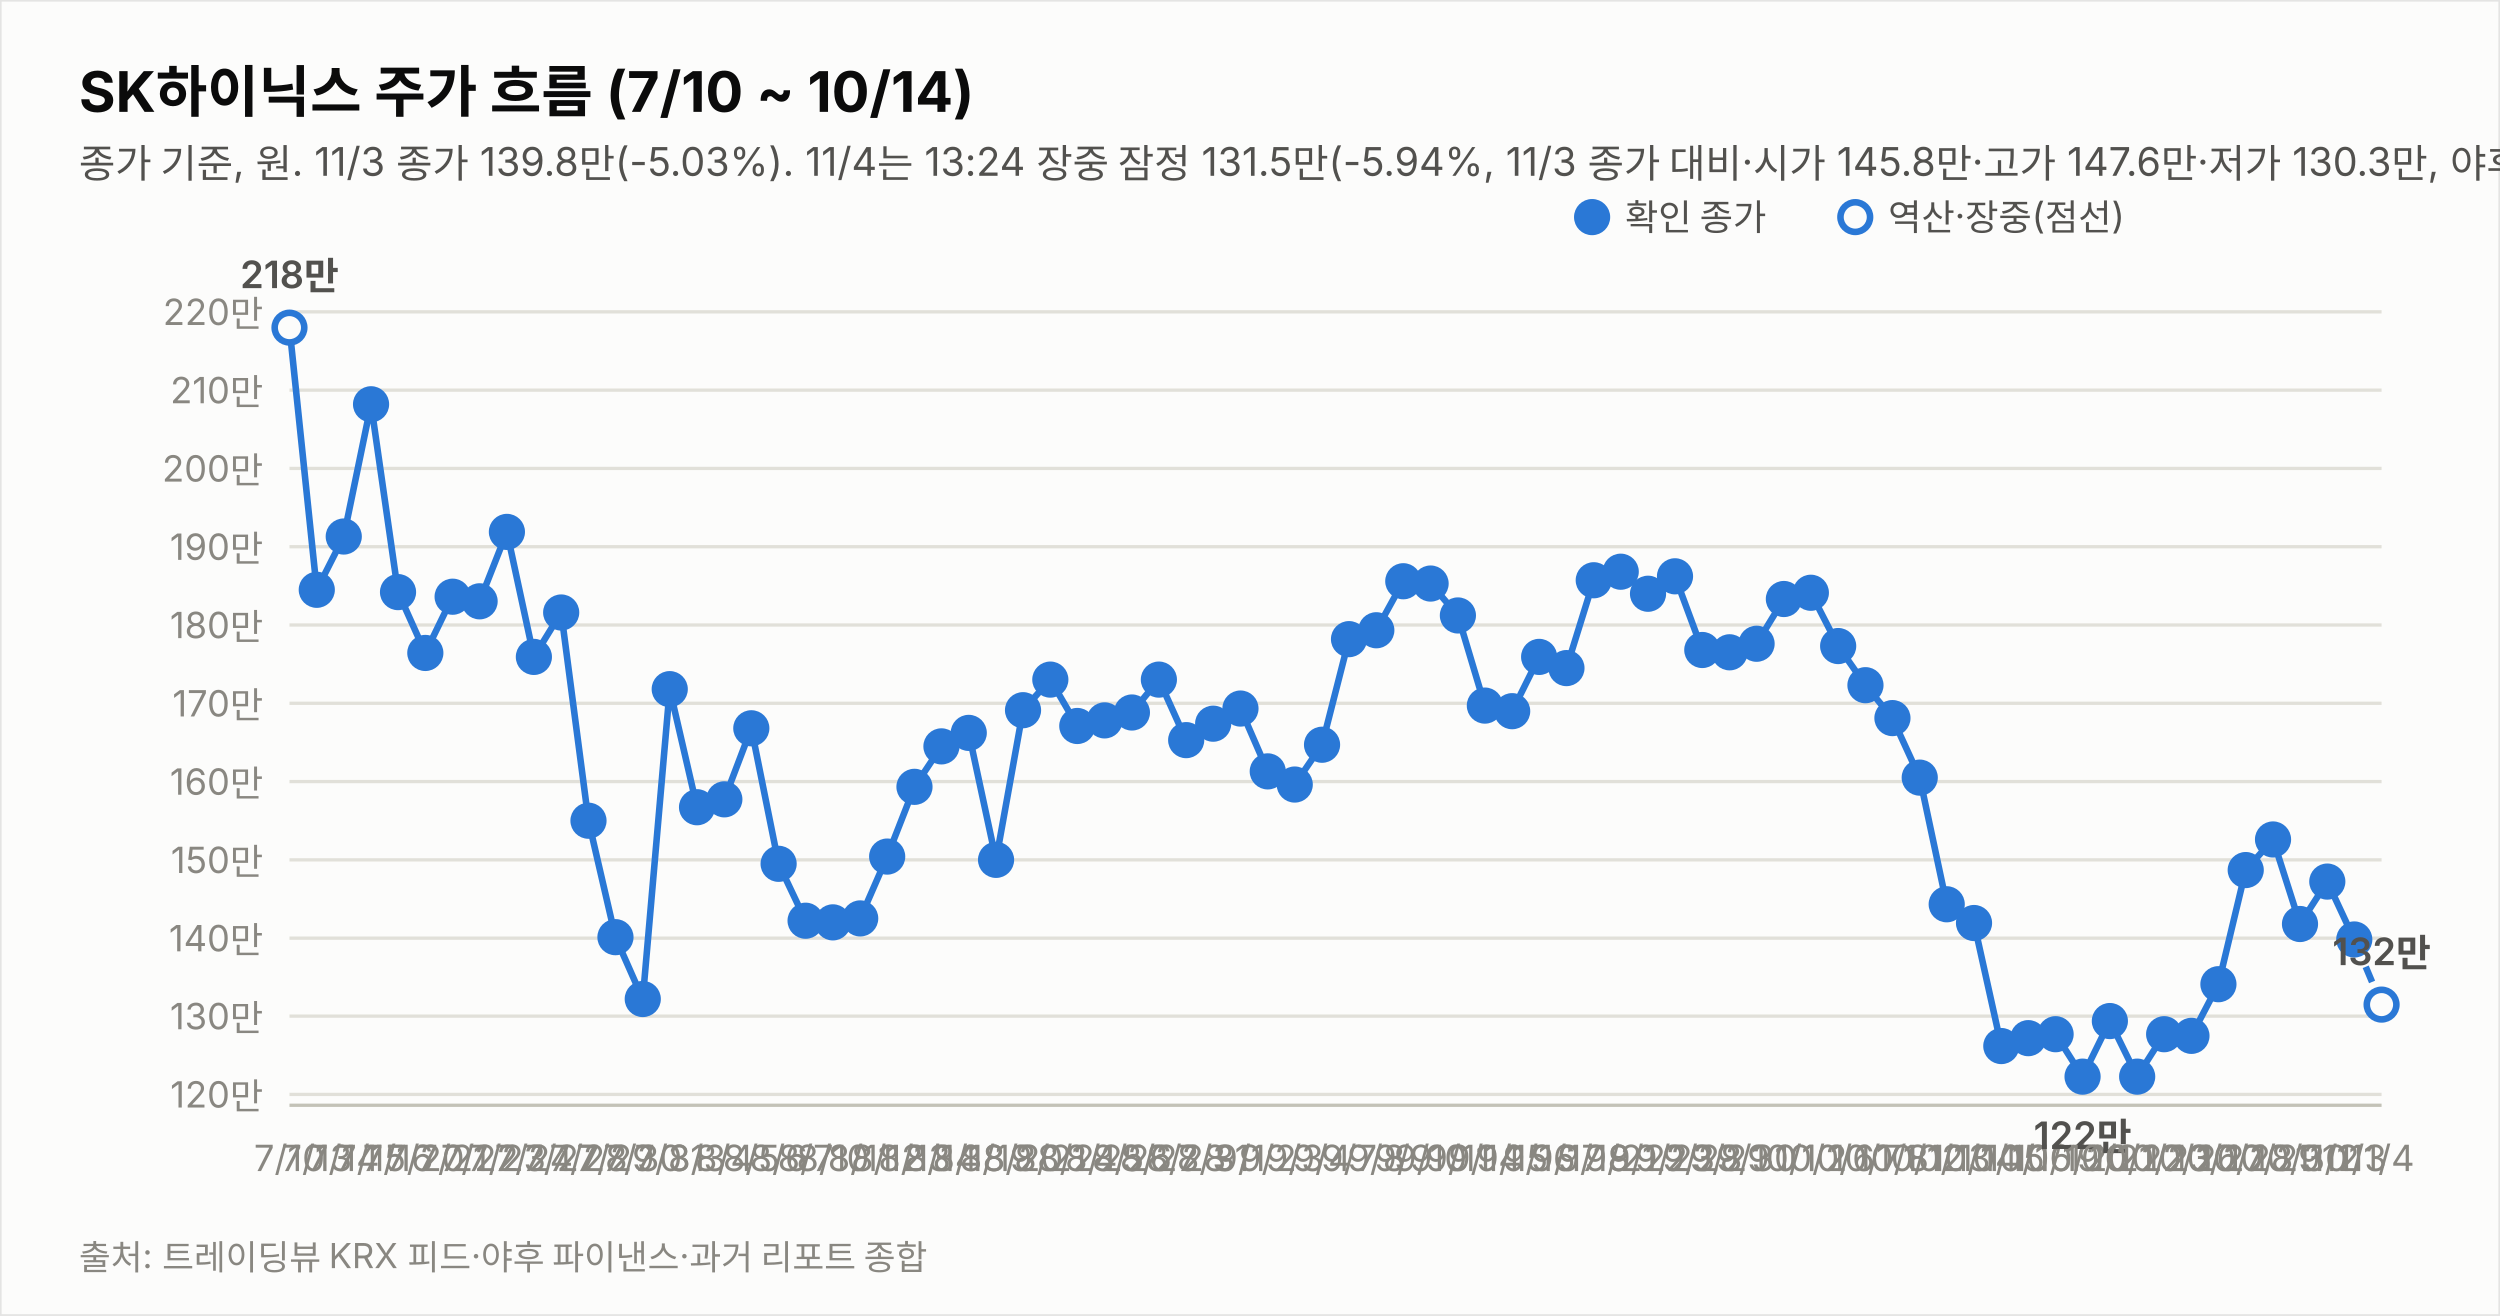
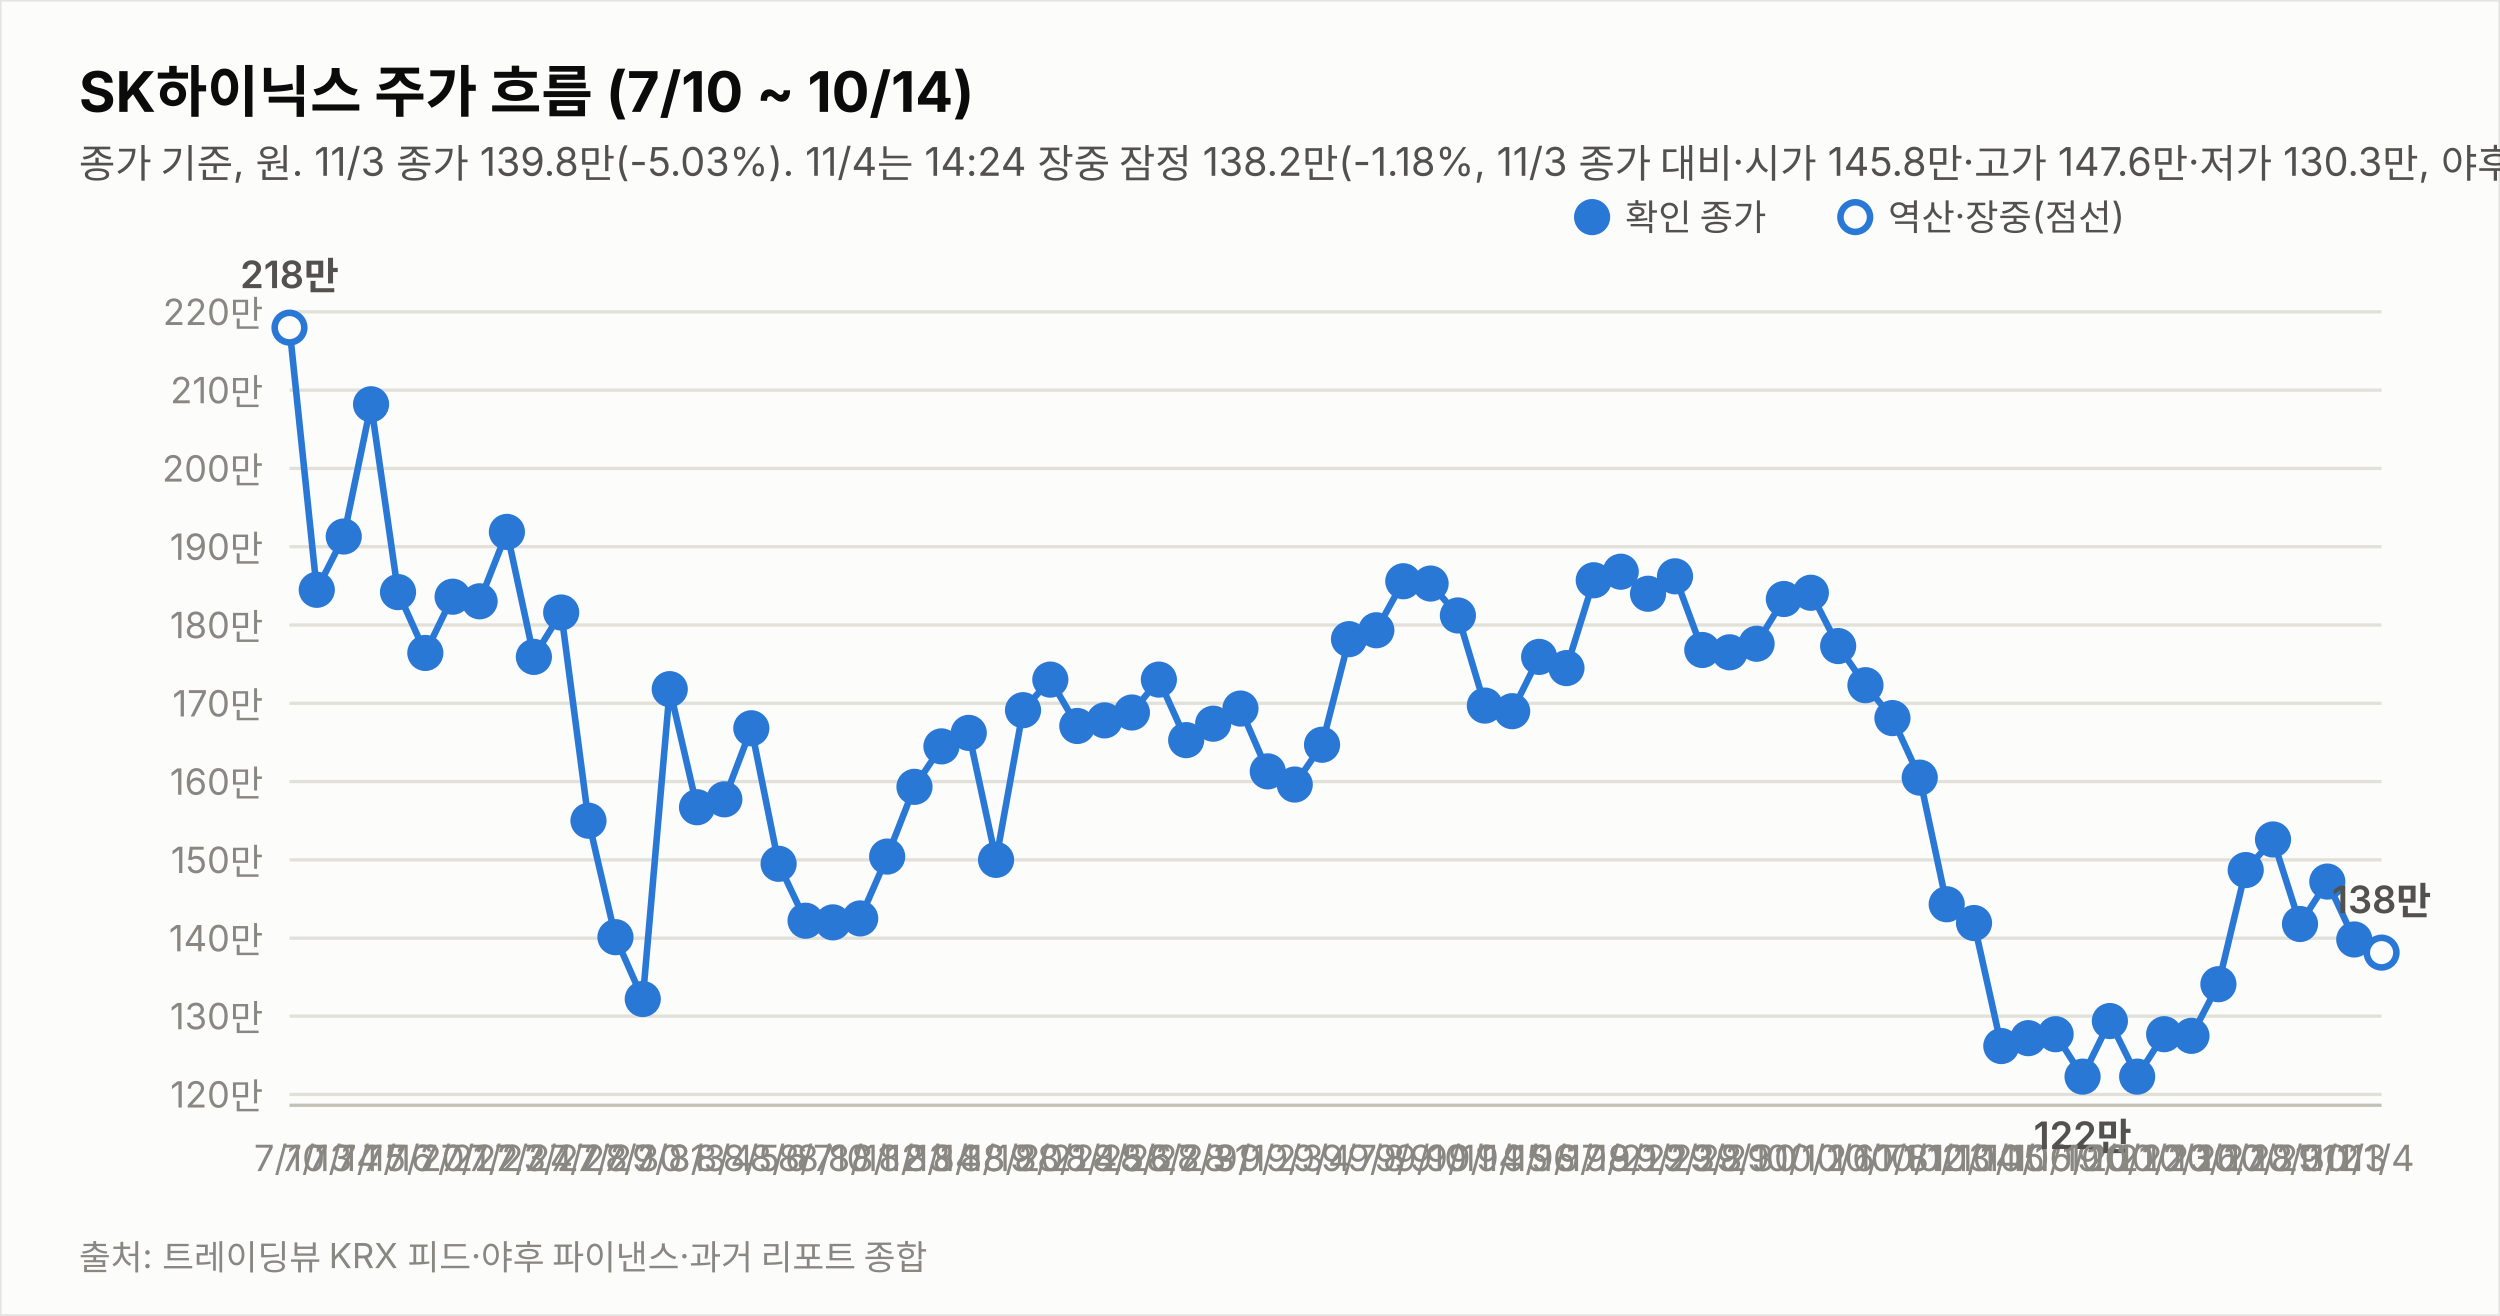
<svg xmlns="http://www.w3.org/2000/svg" width="760" height="400" viewBox="0 0 760 400" font-family="system-ui,-apple-system,&quot;Segoe UI&quot;,&quot;Malgun Gothic&quot;,&quot;Apple SD Gothic Neo&quot;,sans-serif">
  <rect width="760" height="400" fill="#fcfcfb" stroke="rgba(11,11,11,0.10)" />
  <text x="24" y="34" font-size="17" font-weight="700" fill="#0b0b0b">SK하이닉스 주가 흐름 (7/10 ~ 10/14)</text>
-   <text x="24" y="54" font-size="12" fill="#52514e">종가 기준, 원. 11/3 종가 139.8만(-5.03%). 11/4는 13:24 장중 잠정 131.5만(-5.94%, 11/3 종가 대비·시가 145.8만·고가 147.6만·저가 130.3만, 야후 20분 지연 시세). 지표는 11/4 13:24 잠정.</text>
+   <text x="24" y="54" font-size="12" fill="#52514e">종가 기준, 원. 11/3 종가 139.8만(-5.03%). 11/4는 14:24 장중 잠정 138.2만(-1.18%, 11/3 종가 대비·시가 145.8만·고가 147.6만·저가 130.3만, 야후 20분 지연 시세). 지표는 11/4 14:24 잠정.</text>
  <line x1="88" y1="332.7" x2="724" y2="332.7" stroke="#e1e0d9" stroke-width="1" />
  <text x="80" y="336.7" font-size="11" fill="#898781" text-anchor="end" style="font-variant-numeric:tabular-nums">120만</text>
  <line x1="88" y1="308.9" x2="724" y2="308.9" stroke="#e1e0d9" stroke-width="1" />
  <text x="80" y="312.9" font-size="11" fill="#898781" text-anchor="end" style="font-variant-numeric:tabular-nums">130만</text>
  <line x1="88" y1="285.2" x2="724" y2="285.2" stroke="#e1e0d9" stroke-width="1" />
  <text x="80" y="289.2" font-size="11" fill="#898781" text-anchor="end" style="font-variant-numeric:tabular-nums">140만</text>
  <line x1="88" y1="261.4" x2="724" y2="261.4" stroke="#e1e0d9" stroke-width="1" />
  <text x="80" y="265.4" font-size="11" fill="#898781" text-anchor="end" style="font-variant-numeric:tabular-nums">150만</text>
  <line x1="88" y1="237.6" x2="724" y2="237.6" stroke="#e1e0d9" stroke-width="1" />
  <text x="80" y="241.6" font-size="11" fill="#898781" text-anchor="end" style="font-variant-numeric:tabular-nums">160만</text>
  <line x1="88" y1="213.8" x2="724" y2="213.8" stroke="#e1e0d9" stroke-width="1" />
  <text x="80" y="217.8" font-size="11" fill="#898781" text-anchor="end" style="font-variant-numeric:tabular-nums">170만</text>
  <line x1="88" y1="190.0" x2="724" y2="190.0" stroke="#e1e0d9" stroke-width="1" />
  <text x="80" y="194.0" font-size="11" fill="#898781" text-anchor="end" style="font-variant-numeric:tabular-nums">180만</text>
  <line x1="88" y1="166.2" x2="724" y2="166.2" stroke="#e1e0d9" stroke-width="1" />
  <text x="80" y="170.2" font-size="11" fill="#898781" text-anchor="end" style="font-variant-numeric:tabular-nums">190만</text>
  <line x1="88" y1="142.4" x2="724" y2="142.4" stroke="#e1e0d9" stroke-width="1" />
  <text x="80" y="146.4" font-size="11" fill="#898781" text-anchor="end" style="font-variant-numeric:tabular-nums">200만</text>
  <line x1="88" y1="118.6" x2="724" y2="118.6" stroke="#e1e0d9" stroke-width="1" />
  <text x="80" y="122.6" font-size="11" fill="#898781" text-anchor="end" style="font-variant-numeric:tabular-nums">210만</text>
  <line x1="88" y1="94.8" x2="724" y2="94.8" stroke="#e1e0d9" stroke-width="1" />
  <text x="80" y="98.8" font-size="11" fill="#898781" text-anchor="end" style="font-variant-numeric:tabular-nums">220만</text>
  <line x1="88" y1="336" x2="724" y2="336" stroke="#c3c2b7" stroke-width="1" />
  <path d="M88.0,99.6 L96.3,179.3 L104.5,163.1 L112.8,122.9 L121.0,180.0 L129.3,198.5 L137.6,181.4 L145.8,182.8 L154.1,161.7 L162.3,199.7 L170.6,186.2 L178.9,249.5 L187.1,284.9 L195.4,303.7 L203.6,209.5 L211.9,245.4 L220.2,243.0 L228.4,221.4 L236.7,262.6 L244.9,279.9 L253.2,280.4 L261.5,279.2 L269.7,260.4 L278.0,239.2 L286.2,226.9 L294.5,222.8 L302.8,261.4 L311.0,215.9 L319.3,206.6 L327.5,220.7 L335.8,219.0 L344.1,216.6 L352.3,206.6 L360.6,225.0 L368.8,220.0 L377.1,215.4 L385.4,234.5 L393.6,238.5 L401.9,226.4 L410.1,194.3 L418.4,191.6 L426.6,176.7 L434.9,177.4 L443.2,187.1 L451.4,214.5 L459.7,216.2 L467.9,199.7 L476.2,203.1 L484.5,176.4 L492.7,173.8 L501.0,180.5 L509.2,175.2 L517.5,197.6 L525.8,198.3 L534.0,195.7 L542.3,182.1 L550.5,180.2 L558.8,196.4 L567.1,208.3 L575.3,218.3 L583.6,236.4 L591.8,274.9 L600.1,280.6 L608.4,318.0 L616.6,315.6 L624.9,314.4 L633.1,327.3 L641.4,310.4 L649.7,327.3 L657.9,314.4 L666.2,314.9 L674.4,299.2 L682.7,264.5 L691.0,255.2 L699.2,280.9 L707.5,268.0 L715.7,285.6" fill="none" stroke="#2a78d6" stroke-width="2" />
-   <path d="M715.7,285.6 L724.0,305.4" fill="none" stroke="#2a78d6" stroke-width="2" stroke-dasharray="5 4" />
+   <path d="M715.7,285.6 L724.0,289.6" fill="none" stroke="#2a78d6" stroke-width="2" stroke-dasharray="5 4" />
  <circle cx="88.0" cy="99.6" r="4.5" fill="#fcfcfb" stroke="#2a78d6" stroke-width="2" />
  <text x="88.0" y="356" font-size="11" fill="#898781" text-anchor="middle">7/10</text>
  <text x="88.0" y="87.6" font-size="11.5" font-weight="600" fill="#52514e" text-anchor="middle" style="font-variant-numeric:tabular-nums">218만</text>
  <circle cx="96.3" cy="179.3" r="4.5" fill="#2a78d6" stroke="#2a78d6" stroke-width="2" />
  <text x="96.3" y="356" font-size="11" fill="#898781" text-anchor="middle">7/13</text>
  <circle cx="104.5" cy="163.1" r="4.5" fill="#2a78d6" stroke="#2a78d6" stroke-width="2" />
  <text x="104.5" y="356" font-size="11" fill="#898781" text-anchor="middle">7/14</text>
  <circle cx="112.8" cy="122.9" r="4.5" fill="#2a78d6" stroke="#2a78d6" stroke-width="2" />
  <text x="112.8" y="356" font-size="11" fill="#898781" text-anchor="middle">7/15</text>
  <circle cx="121.0" cy="180.0" r="4.5" fill="#2a78d6" stroke="#2a78d6" stroke-width="2" />
  <text x="121.0" y="356" font-size="11" fill="#898781" text-anchor="middle">7/16</text>
  <circle cx="129.3" cy="198.5" r="4.5" fill="#2a78d6" stroke="#2a78d6" stroke-width="2" />
  <text x="129.3" y="356" font-size="11" fill="#898781" text-anchor="middle">7/20</text>
  <circle cx="137.6" cy="181.4" r="4.5" fill="#2a78d6" stroke="#2a78d6" stroke-width="2" />
  <text x="137.6" y="356" font-size="11" fill="#898781" text-anchor="middle">7/21</text>
  <circle cx="145.8" cy="182.8" r="4.5" fill="#2a78d6" stroke="#2a78d6" stroke-width="2" />
  <text x="145.8" y="356" font-size="11" fill="#898781" text-anchor="middle">7/22</text>
  <circle cx="154.1" cy="161.7" r="4.5" fill="#2a78d6" stroke="#2a78d6" stroke-width="2" />
  <text x="154.1" y="356" font-size="11" fill="#898781" text-anchor="middle">7/23</text>
  <circle cx="162.3" cy="199.7" r="4.5" fill="#2a78d6" stroke="#2a78d6" stroke-width="2" />
  <text x="162.3" y="356" font-size="11" fill="#898781" text-anchor="middle">7/24</text>
  <circle cx="170.6" cy="186.2" r="4.5" fill="#2a78d6" stroke="#2a78d6" stroke-width="2" />
  <text x="170.6" y="356" font-size="11" fill="#898781" text-anchor="middle">7/27</text>
  <circle cx="178.9" cy="249.5" r="4.5" fill="#2a78d6" stroke="#2a78d6" stroke-width="2" />
  <text x="178.9" y="356" font-size="11" fill="#898781" text-anchor="middle">7/28</text>
  <circle cx="187.1" cy="284.9" r="4.5" fill="#2a78d6" stroke="#2a78d6" stroke-width="2" />
  <text x="187.1" y="356" font-size="11" fill="#898781" text-anchor="middle">7/29</text>
  <circle cx="195.4" cy="303.7" r="4.5" fill="#2a78d6" stroke="#2a78d6" stroke-width="2" />
  <text x="195.4" y="356" font-size="11" fill="#898781" text-anchor="middle">7/30</text>
  <circle cx="203.6" cy="209.5" r="4.5" fill="#2a78d6" stroke="#2a78d6" stroke-width="2" />
  <text x="203.6" y="356" font-size="11" fill="#898781" text-anchor="middle">7/31</text>
  <circle cx="211.9" cy="245.4" r="4.5" fill="#2a78d6" stroke="#2a78d6" stroke-width="2" />
  <text x="211.9" y="356" font-size="11" fill="#898781" text-anchor="middle">8/3</text>
  <circle cx="220.2" cy="243.0" r="4.5" fill="#2a78d6" stroke="#2a78d6" stroke-width="2" />
  <text x="220.2" y="356" font-size="11" fill="#898781" text-anchor="middle">8/4</text>
  <circle cx="228.4" cy="221.4" r="4.5" fill="#2a78d6" stroke="#2a78d6" stroke-width="2" />
  <text x="228.4" y="356" font-size="11" fill="#898781" text-anchor="middle">8/5</text>
  <circle cx="236.7" cy="262.6" r="4.5" fill="#2a78d6" stroke="#2a78d6" stroke-width="2" />
  <text x="236.7" y="356" font-size="11" fill="#898781" text-anchor="middle">8/6</text>
  <circle cx="244.9" cy="279.9" r="4.5" fill="#2a78d6" stroke="#2a78d6" stroke-width="2" />
  <text x="244.9" y="356" font-size="11" fill="#898781" text-anchor="middle">8/7</text>
  <circle cx="253.2" cy="280.4" r="4.5" fill="#2a78d6" stroke="#2a78d6" stroke-width="2" />
  <text x="253.2" y="356" font-size="11" fill="#898781" text-anchor="middle">8/10</text>
  <circle cx="261.5" cy="279.2" r="4.5" fill="#2a78d6" stroke="#2a78d6" stroke-width="2" />
  <text x="261.5" y="356" font-size="11" fill="#898781" text-anchor="middle">8/11</text>
  <circle cx="269.7" cy="260.4" r="4.5" fill="#2a78d6" stroke="#2a78d6" stroke-width="2" />
  <text x="269.7" y="356" font-size="11" fill="#898781" text-anchor="middle">8/12</text>
  <circle cx="278.0" cy="239.2" r="4.5" fill="#2a78d6" stroke="#2a78d6" stroke-width="2" />
  <text x="278.0" y="356" font-size="11" fill="#898781" text-anchor="middle">8/13</text>
  <circle cx="286.2" cy="226.9" r="4.5" fill="#2a78d6" stroke="#2a78d6" stroke-width="2" />
  <text x="286.2" y="356" font-size="11" fill="#898781" text-anchor="middle">8/14</text>
  <circle cx="294.5" cy="222.8" r="4.5" fill="#2a78d6" stroke="#2a78d6" stroke-width="2" />
  <text x="294.5" y="356" font-size="11" fill="#898781" text-anchor="middle">8/18</text>
  <circle cx="302.8" cy="261.4" r="4.5" fill="#2a78d6" stroke="#2a78d6" stroke-width="2" />
  <text x="302.8" y="356" font-size="11" fill="#898781" text-anchor="middle">8/19</text>
  <circle cx="311.0" cy="215.9" r="4.5" fill="#2a78d6" stroke="#2a78d6" stroke-width="2" />
  <text x="311.0" y="356" font-size="11" fill="#898781" text-anchor="middle">8/20</text>
  <circle cx="319.3" cy="206.6" r="4.5" fill="#2a78d6" stroke="#2a78d6" stroke-width="2" />
  <text x="319.3" y="356" font-size="11" fill="#898781" text-anchor="middle">8/21</text>
  <circle cx="327.5" cy="220.7" r="4.5" fill="#2a78d6" stroke="#2a78d6" stroke-width="2" />
  <text x="327.5" y="356" font-size="11" fill="#898781" text-anchor="middle">8/24</text>
  <circle cx="335.8" cy="219.0" r="4.5" fill="#2a78d6" stroke="#2a78d6" stroke-width="2" />
  <text x="335.8" y="356" font-size="11" fill="#898781" text-anchor="middle">8/25</text>
  <circle cx="344.1" cy="216.6" r="4.5" fill="#2a78d6" stroke="#2a78d6" stroke-width="2" />
  <text x="344.1" y="356" font-size="11" fill="#898781" text-anchor="middle">8/26</text>
  <circle cx="352.3" cy="206.6" r="4.5" fill="#2a78d6" stroke="#2a78d6" stroke-width="2" />
  <text x="352.3" y="356" font-size="11" fill="#898781" text-anchor="middle">8/27</text>
  <circle cx="360.6" cy="225.0" r="4.5" fill="#2a78d6" stroke="#2a78d6" stroke-width="2" />
  <text x="360.6" y="356" font-size="11" fill="#898781" text-anchor="middle">8/28</text>
  <circle cx="368.8" cy="220.0" r="4.5" fill="#2a78d6" stroke="#2a78d6" stroke-width="2" />
  <text x="368.8" y="356" font-size="11" fill="#898781" text-anchor="middle">8/31</text>
  <circle cx="377.1" cy="215.4" r="4.5" fill="#2a78d6" stroke="#2a78d6" stroke-width="2" />
  <text x="377.1" y="356" font-size="11" fill="#898781" text-anchor="middle">9/1</text>
  <circle cx="385.4" cy="234.5" r="4.5" fill="#2a78d6" stroke="#2a78d6" stroke-width="2" />
  <text x="385.4" y="356" font-size="11" fill="#898781" text-anchor="middle">9/2</text>
  <circle cx="393.6" cy="238.5" r="4.5" fill="#2a78d6" stroke="#2a78d6" stroke-width="2" />
  <text x="393.6" y="356" font-size="11" fill="#898781" text-anchor="middle">9/3</text>
  <circle cx="401.9" cy="226.4" r="4.5" fill="#2a78d6" stroke="#2a78d6" stroke-width="2" />
  <text x="401.9" y="356" font-size="11" fill="#898781" text-anchor="middle">9/4</text>
  <circle cx="410.1" cy="194.3" r="4.5" fill="#2a78d6" stroke="#2a78d6" stroke-width="2" />
  <text x="410.1" y="356" font-size="11" fill="#898781" text-anchor="middle">9/7</text>
  <circle cx="418.4" cy="191.6" r="4.5" fill="#2a78d6" stroke="#2a78d6" stroke-width="2" />
  <text x="418.4" y="356" font-size="11" fill="#898781" text-anchor="middle">9/8</text>
  <circle cx="426.6" cy="176.7" r="4.5" fill="#2a78d6" stroke="#2a78d6" stroke-width="2" />
  <text x="426.6" y="356" font-size="11" fill="#898781" text-anchor="middle">9/9</text>
  <circle cx="434.9" cy="177.4" r="4.5" fill="#2a78d6" stroke="#2a78d6" stroke-width="2" />
  <text x="434.9" y="356" font-size="11" fill="#898781" text-anchor="middle">9/10</text>
  <circle cx="443.2" cy="187.1" r="4.5" fill="#2a78d6" stroke="#2a78d6" stroke-width="2" />
  <text x="443.2" y="356" font-size="11" fill="#898781" text-anchor="middle">9/11</text>
  <circle cx="451.4" cy="214.5" r="4.5" fill="#2a78d6" stroke="#2a78d6" stroke-width="2" />
  <text x="451.4" y="356" font-size="11" fill="#898781" text-anchor="middle">9/14</text>
  <circle cx="459.7" cy="216.2" r="4.5" fill="#2a78d6" stroke="#2a78d6" stroke-width="2" />
  <text x="459.7" y="356" font-size="11" fill="#898781" text-anchor="middle">9/15</text>
  <circle cx="467.9" cy="199.7" r="4.5" fill="#2a78d6" stroke="#2a78d6" stroke-width="2" />
  <text x="467.9" y="356" font-size="11" fill="#898781" text-anchor="middle">9/16</text>
  <circle cx="476.2" cy="203.1" r="4.5" fill="#2a78d6" stroke="#2a78d6" stroke-width="2" />
  <text x="476.2" y="356" font-size="11" fill="#898781" text-anchor="middle">9/17</text>
  <circle cx="484.5" cy="176.4" r="4.5" fill="#2a78d6" stroke="#2a78d6" stroke-width="2" />
  <text x="484.5" y="356" font-size="11" fill="#898781" text-anchor="middle">9/18</text>
  <circle cx="492.7" cy="173.8" r="4.5" fill="#2a78d6" stroke="#2a78d6" stroke-width="2" />
  <text x="492.7" y="356" font-size="11" fill="#898781" text-anchor="middle">9/21</text>
  <circle cx="501.0" cy="180.5" r="4.5" fill="#2a78d6" stroke="#2a78d6" stroke-width="2" />
  <text x="501.0" y="356" font-size="11" fill="#898781" text-anchor="middle">9/22</text>
  <circle cx="509.2" cy="175.2" r="4.5" fill="#2a78d6" stroke="#2a78d6" stroke-width="2" />
  <text x="509.2" y="356" font-size="11" fill="#898781" text-anchor="middle">9/23</text>
  <circle cx="517.5" cy="197.6" r="4.5" fill="#2a78d6" stroke="#2a78d6" stroke-width="2" />
  <text x="517.5" y="356" font-size="11" fill="#898781" text-anchor="middle">9/28</text>
  <circle cx="525.8" cy="198.3" r="4.5" fill="#2a78d6" stroke="#2a78d6" stroke-width="2" />
  <text x="525.8" y="356" font-size="11" fill="#898781" text-anchor="middle">9/29</text>
  <circle cx="534.0" cy="195.7" r="4.5" fill="#2a78d6" stroke="#2a78d6" stroke-width="2" />
  <text x="534.0" y="356" font-size="11" fill="#898781" text-anchor="middle">9/30</text>
  <circle cx="542.3" cy="182.1" r="4.5" fill="#2a78d6" stroke="#2a78d6" stroke-width="2" />
  <text x="542.3" y="356" font-size="11" fill="#898781" text-anchor="middle">10/1</text>
  <circle cx="550.5" cy="180.2" r="4.5" fill="#2a78d6" stroke="#2a78d6" stroke-width="2" />
  <text x="550.5" y="356" font-size="11" fill="#898781" text-anchor="middle">10/2</text>
  <circle cx="558.8" cy="196.4" r="4.5" fill="#2a78d6" stroke="#2a78d6" stroke-width="2" />
  <text x="558.8" y="356" font-size="11" fill="#898781" text-anchor="middle">10/6</text>
  <circle cx="567.1" cy="208.3" r="4.5" fill="#2a78d6" stroke="#2a78d6" stroke-width="2" />
  <text x="567.1" y="356" font-size="11" fill="#898781" text-anchor="middle">10/7</text>
  <circle cx="575.3" cy="218.3" r="4.5" fill="#2a78d6" stroke="#2a78d6" stroke-width="2" />
  <text x="575.3" y="356" font-size="11" fill="#898781" text-anchor="middle">10/8</text>
  <circle cx="583.6" cy="236.4" r="4.5" fill="#2a78d6" stroke="#2a78d6" stroke-width="2" />
  <text x="583.6" y="356" font-size="11" fill="#898781" text-anchor="middle">10/12</text>
  <circle cx="591.8" cy="274.9" r="4.5" fill="#2a78d6" stroke="#2a78d6" stroke-width="2" />
  <text x="591.8" y="356" font-size="11" fill="#898781" text-anchor="middle">10/13</text>
  <circle cx="600.1" cy="280.6" r="4.5" fill="#2a78d6" stroke="#2a78d6" stroke-width="2" />
  <text x="600.1" y="356" font-size="11" fill="#898781" text-anchor="middle">10/14</text>
  <circle cx="608.4" cy="318.0" r="4.5" fill="#2a78d6" stroke="#2a78d6" stroke-width="2" />
  <text x="608.4" y="356" font-size="11" fill="#898781" text-anchor="middle">10/15</text>
  <circle cx="616.6" cy="315.6" r="4.5" fill="#2a78d6" stroke="#2a78d6" stroke-width="2" />
  <text x="616.6" y="356" font-size="11" fill="#898781" text-anchor="middle">10/16</text>
  <circle cx="624.9" cy="314.4" r="4.5" fill="#2a78d6" stroke="#2a78d6" stroke-width="2" />
  <text x="624.9" y="356" font-size="11" fill="#898781" text-anchor="middle">10/19</text>
  <circle cx="633.1" cy="327.3" r="4.5" fill="#2a78d6" stroke="#2a78d6" stroke-width="2" />
  <text x="633.1" y="356" font-size="11" fill="#898781" text-anchor="middle">10/20</text>
  <text x="633.1" y="349.3" font-size="11.5" font-weight="600" fill="#52514e" text-anchor="middle" style="font-variant-numeric:tabular-nums">122만</text>
  <circle cx="641.4" cy="310.4" r="4.5" fill="#2a78d6" stroke="#2a78d6" stroke-width="2" />
  <text x="641.4" y="356" font-size="11" fill="#898781" text-anchor="middle">10/21</text>
  <circle cx="649.7" cy="327.3" r="4.5" fill="#2a78d6" stroke="#2a78d6" stroke-width="2" />
  <text x="649.7" y="356" font-size="11" fill="#898781" text-anchor="middle">10/22</text>
  <circle cx="657.9" cy="314.4" r="4.5" fill="#2a78d6" stroke="#2a78d6" stroke-width="2" />
  <text x="657.9" y="356" font-size="11" fill="#898781" text-anchor="middle">10/23</text>
  <circle cx="666.2" cy="314.9" r="4.5" fill="#2a78d6" stroke="#2a78d6" stroke-width="2" />
  <text x="666.2" y="356" font-size="11" fill="#898781" text-anchor="middle">10/26</text>
  <circle cx="674.4" cy="299.2" r="4.5" fill="#2a78d6" stroke="#2a78d6" stroke-width="2" />
  <text x="674.4" y="356" font-size="11" fill="#898781" text-anchor="middle">10/27</text>
  <circle cx="682.7" cy="264.5" r="4.5" fill="#2a78d6" stroke="#2a78d6" stroke-width="2" />
  <text x="682.7" y="356" font-size="11" fill="#898781" text-anchor="middle">10/28</text>
  <circle cx="691.0" cy="255.2" r="4.5" fill="#2a78d6" stroke="#2a78d6" stroke-width="2" />
  <text x="691.0" y="356" font-size="11" fill="#898781" text-anchor="middle">10/29</text>
  <circle cx="699.2" cy="280.9" r="4.5" fill="#2a78d6" stroke="#2a78d6" stroke-width="2" />
  <text x="699.2" y="356" font-size="11" fill="#898781" text-anchor="middle">10/30</text>
  <circle cx="707.5" cy="268.0" r="4.5" fill="#2a78d6" stroke="#2a78d6" stroke-width="2" />
  <text x="707.5" y="356" font-size="11" fill="#898781" text-anchor="middle">11/2</text>
  <circle cx="715.7" cy="285.6" r="4.5" fill="#2a78d6" stroke="#2a78d6" stroke-width="2" />
  <text x="715.7" y="356" font-size="11" fill="#898781" text-anchor="middle">11/3</text>
-   <circle cx="724.0" cy="305.4" r="4.5" fill="#fcfcfb" stroke="#2a78d6" stroke-width="2" />
+   <circle cx="724.0" cy="289.6" r="4.5" fill="#fcfcfb" stroke="#2a78d6" stroke-width="2" />
  <text x="724.0" y="356" font-size="11" fill="#898781" text-anchor="middle">11/4</text>
-   <text x="724.0" y="293.4" font-size="11.5" font-weight="600" fill="#52514e" text-anchor="middle" style="font-variant-numeric:tabular-nums">132만</text>
+   <text x="724.0" y="277.6" font-size="11.5" font-weight="600" fill="#52514e" text-anchor="middle" style="font-variant-numeric:tabular-nums">138만</text>
  <circle cx="484" cy="66" r="4.5" fill="#2a78d6" stroke="#2a78d6" stroke-width="2" />
  <text x="494" y="70" font-size="11" fill="#52514e">확인 종가</text>
  <circle cx="564" cy="66" r="4.5" fill="#fcfcfb" stroke="#2a78d6" stroke-width="2" />
  <text x="574" y="70" font-size="11" fill="#52514e">역산·장중(점선)</text>
  <text x="24" y="386" font-size="10.5" fill="#898781">출처: 트레이딩뷰 KRX 피드·야후 파이낸스·과거 리포트 종합</text>
</svg>
